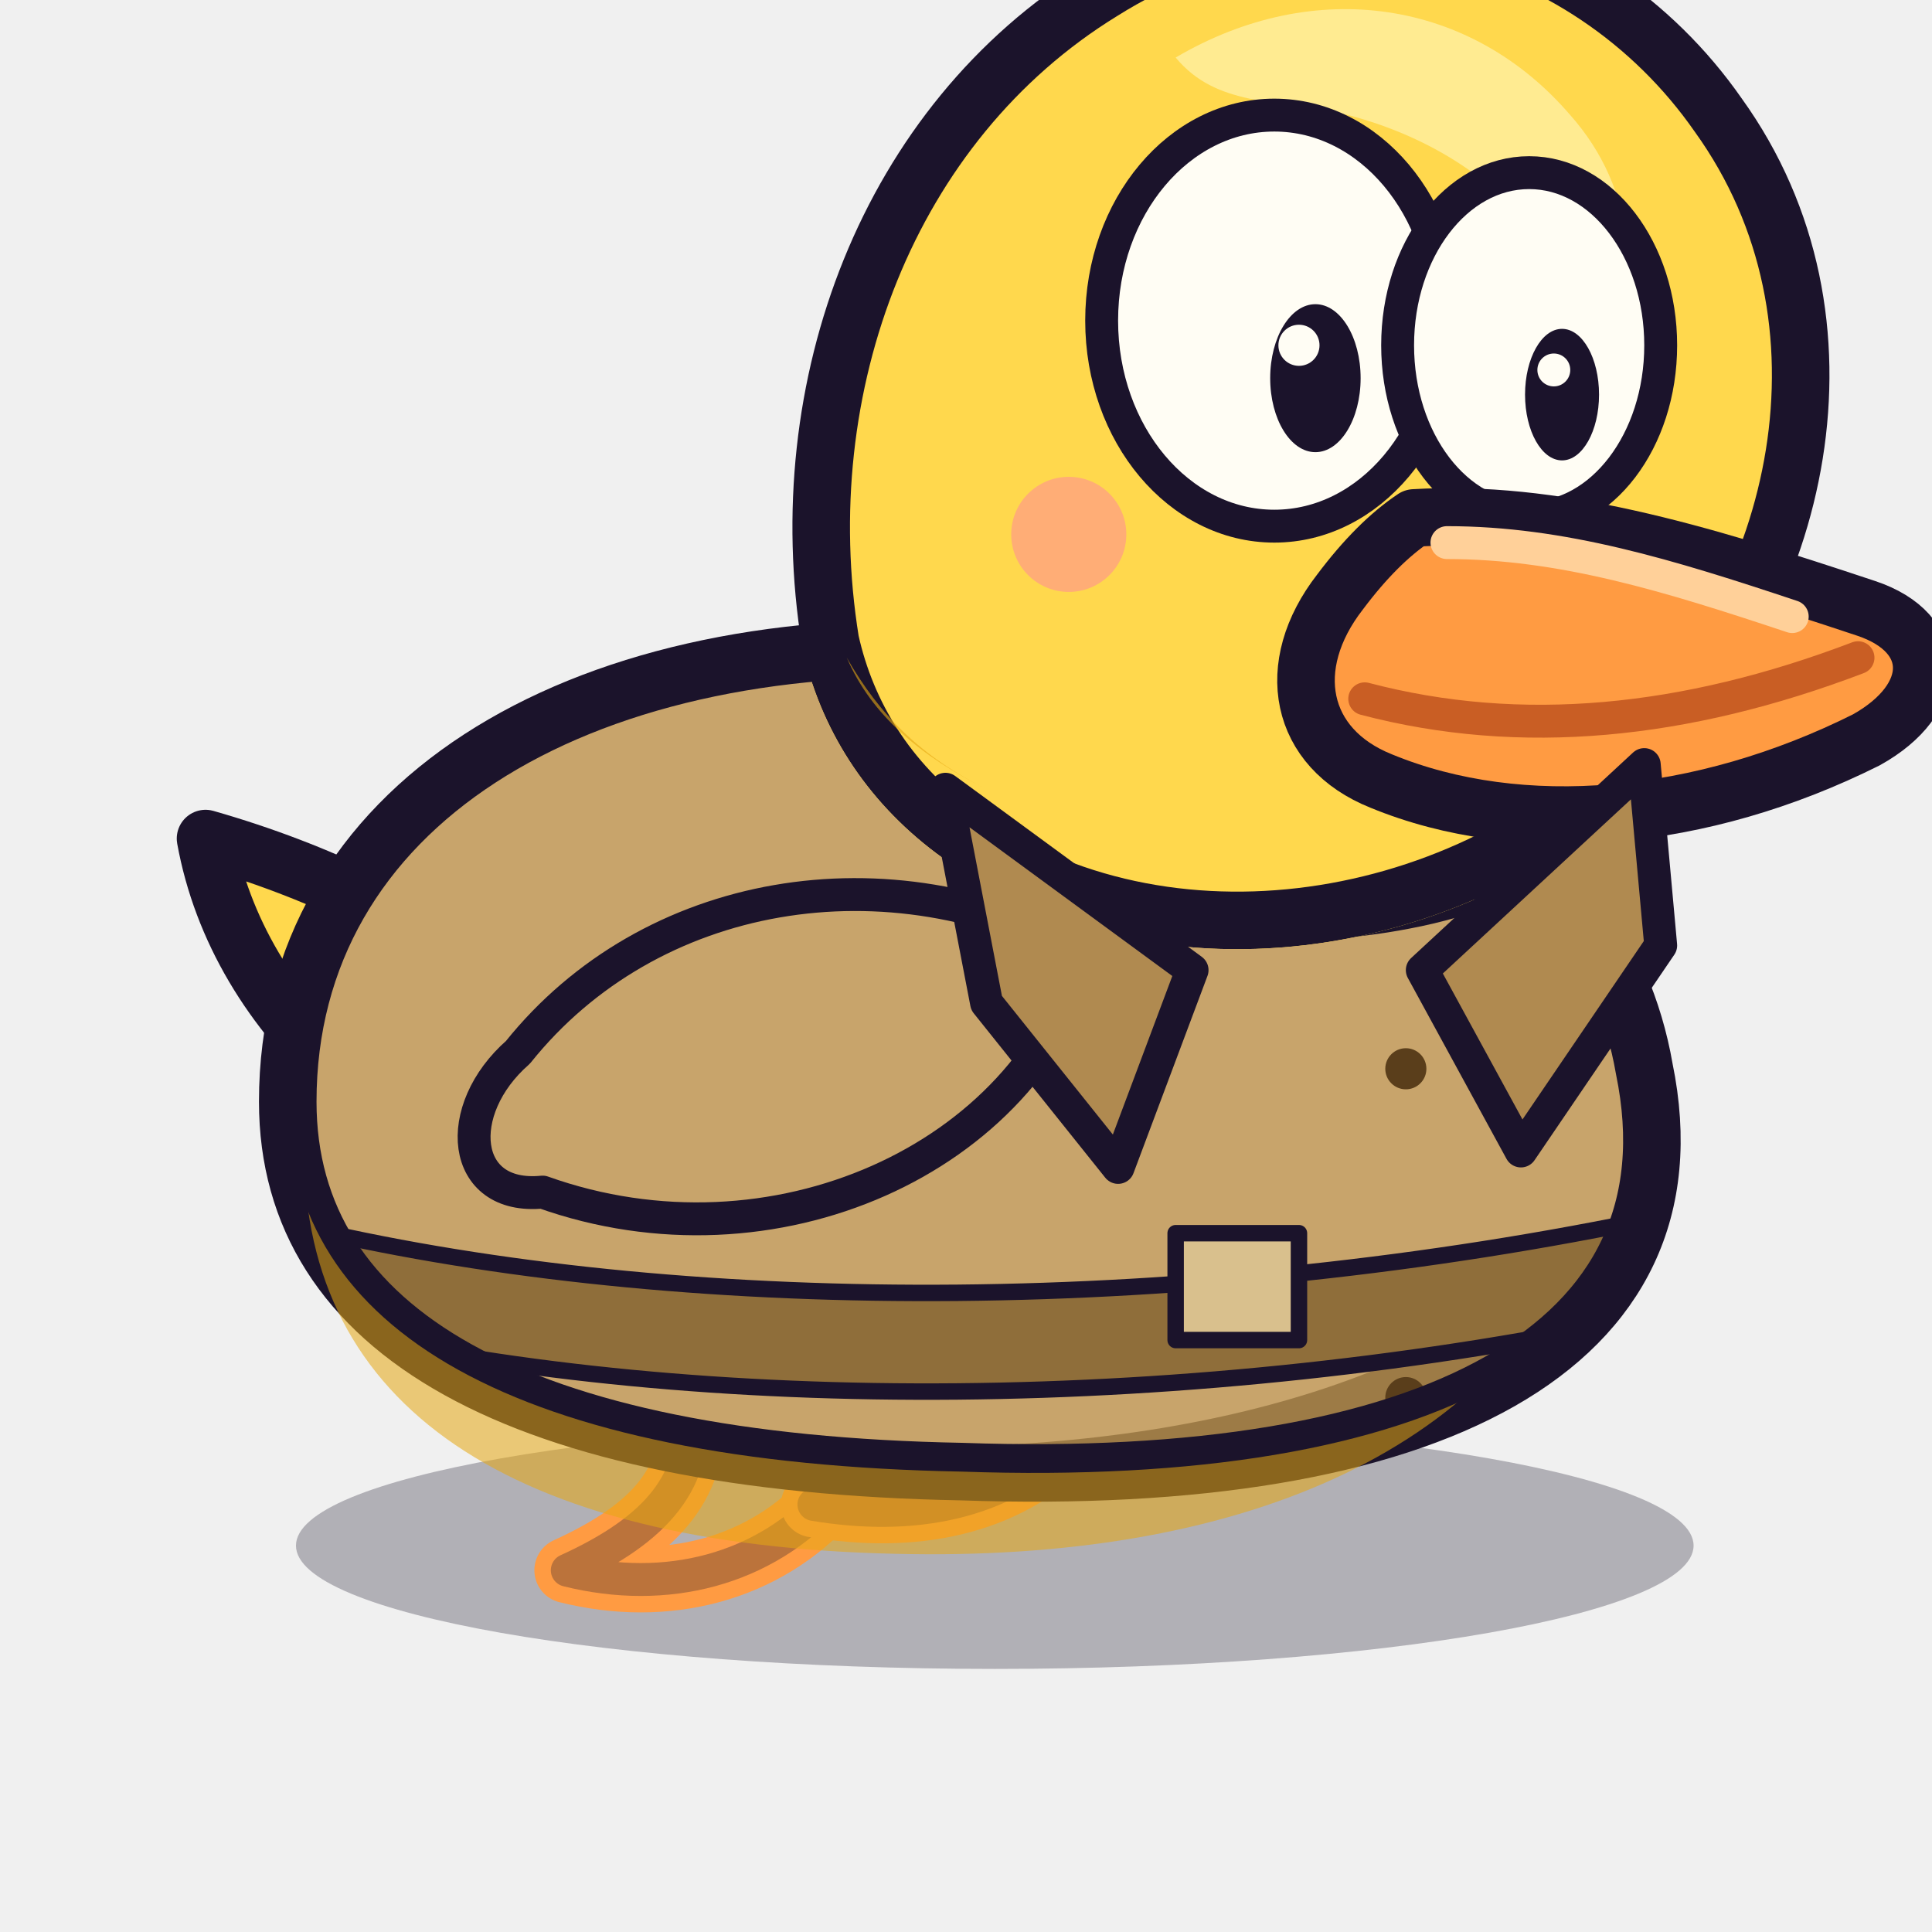
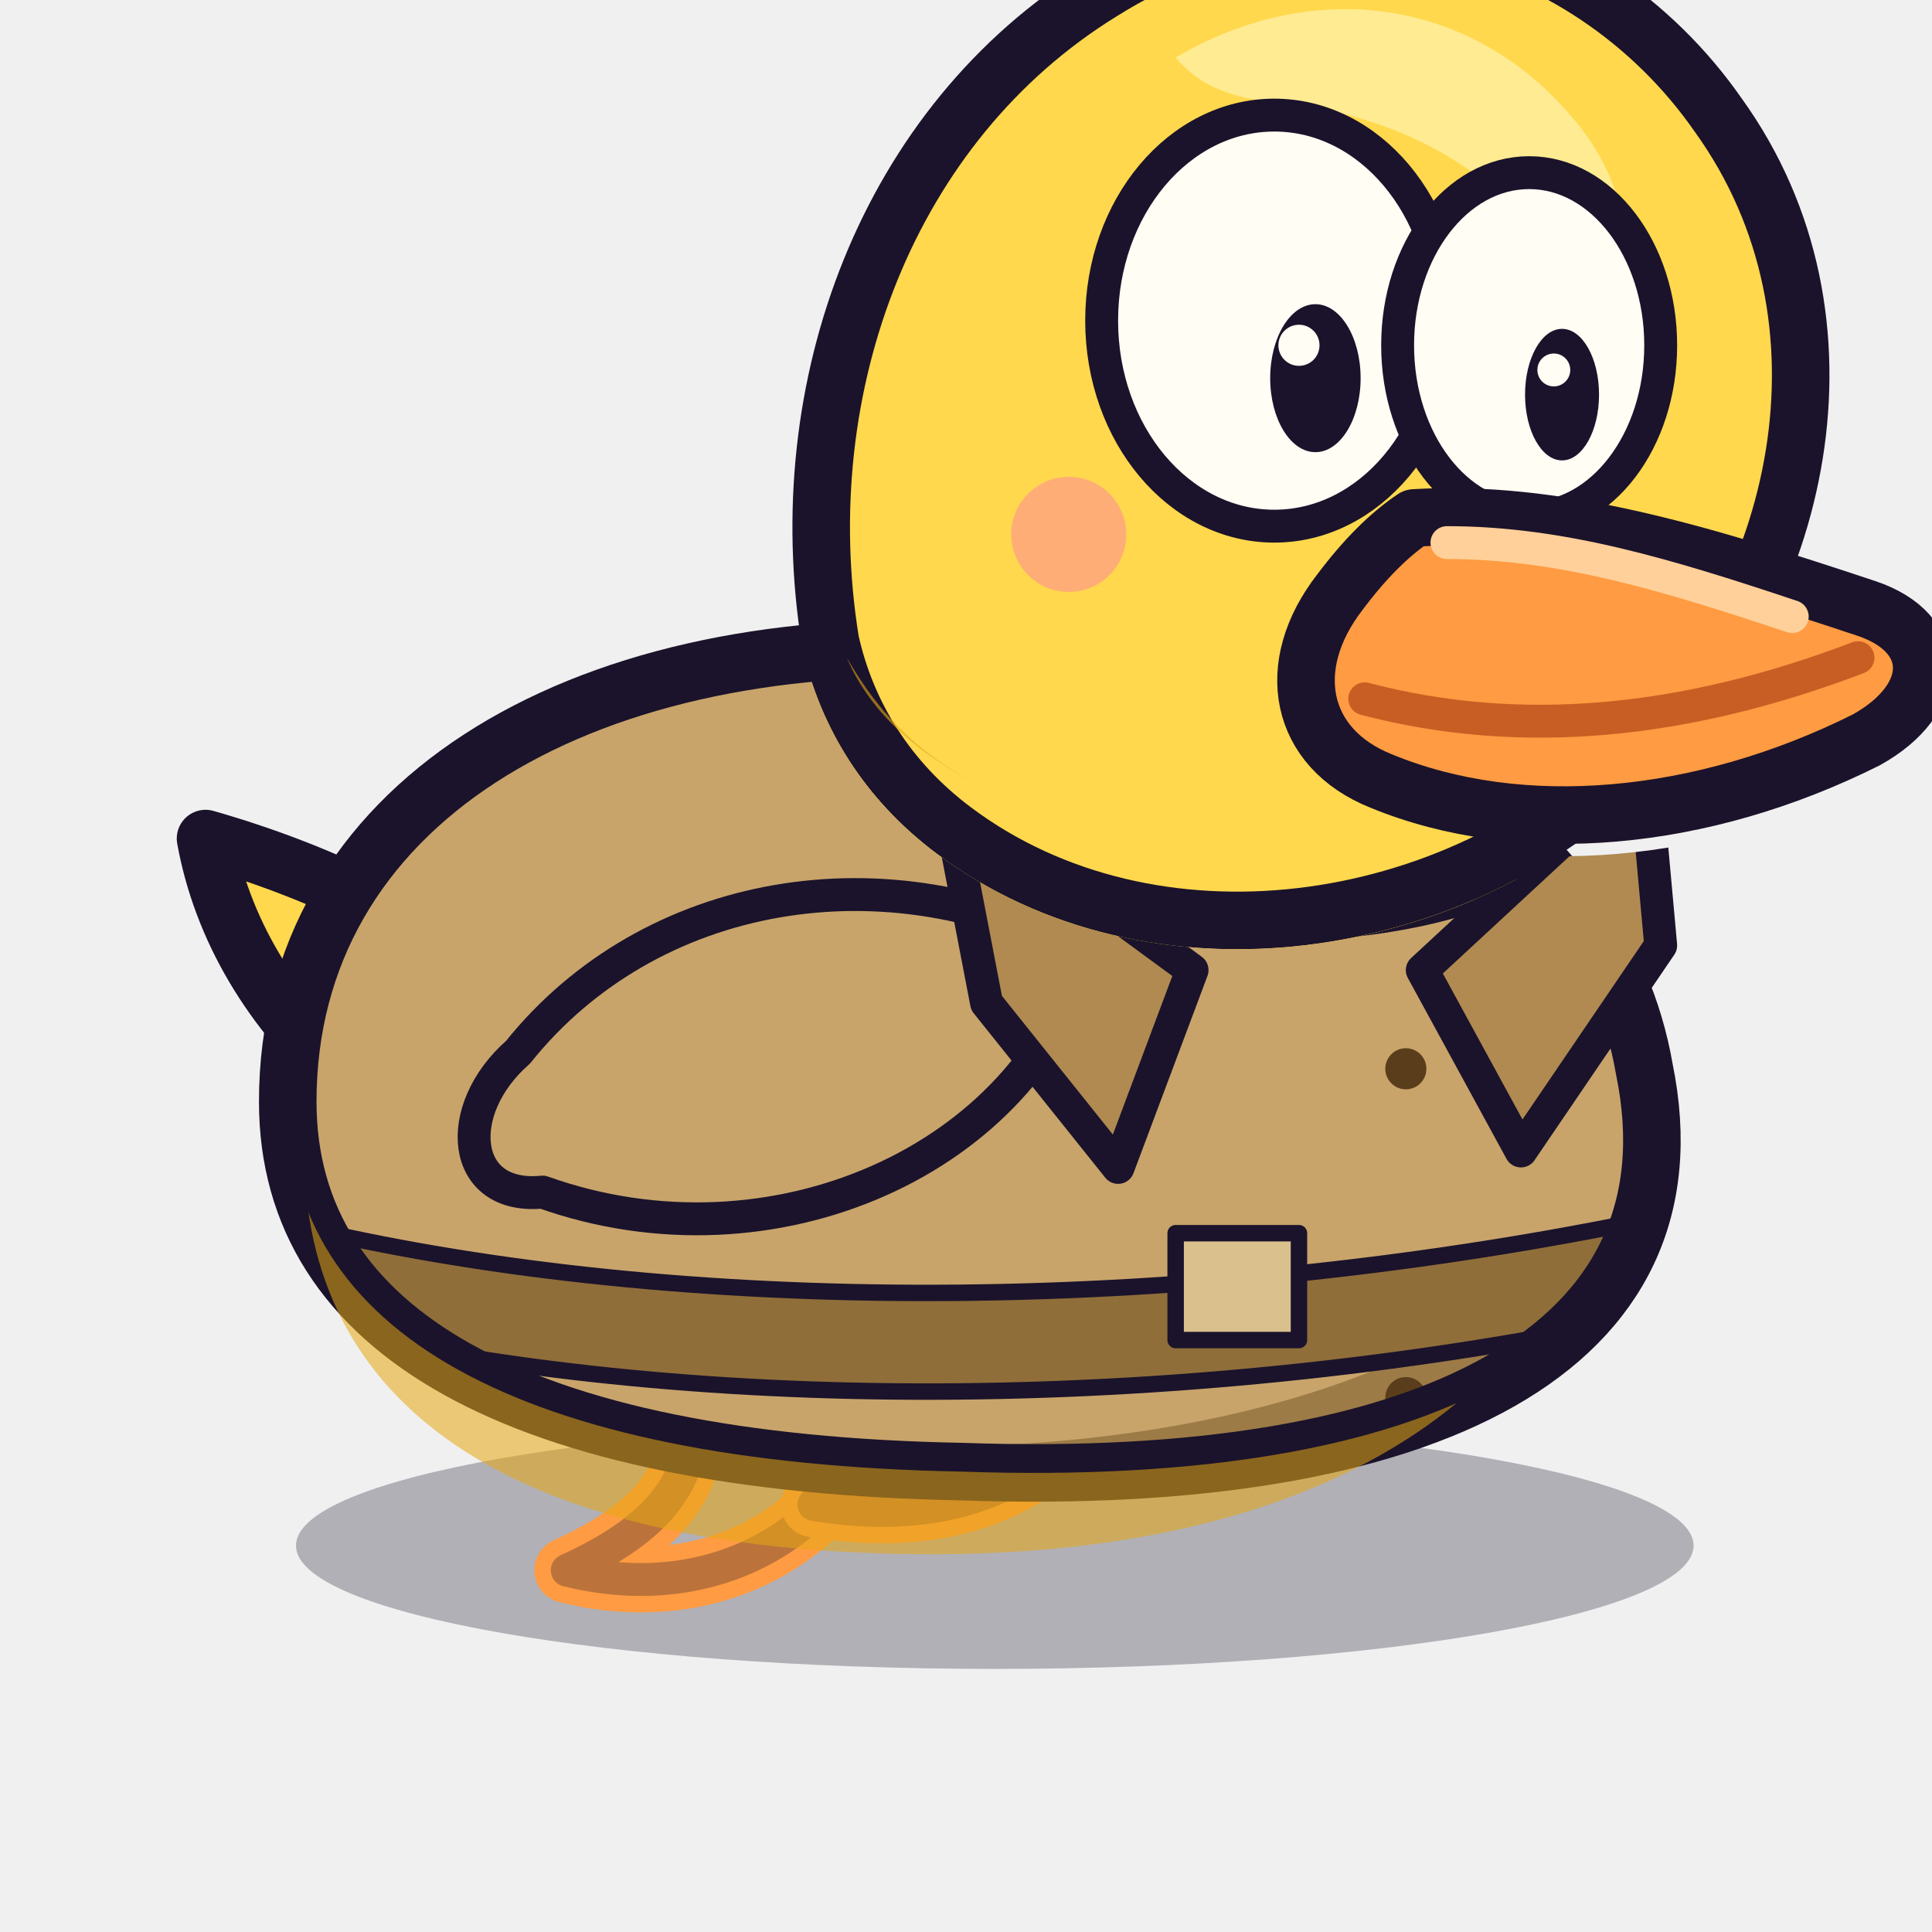
<svg xmlns="http://www.w3.org/2000/svg" viewBox="10 60 470 470" width="100%" height="100%" fill="none">
  <ellipse cx="252" cy="436" rx="170" ry="30" fill="#100A20" opacity="0.28" />
  <path d="M178 402 c2 18 -8 30 -30 40 c24 6 48 0 64 -18" fill="none" stroke="#FF9B42" stroke-width="16" stroke-linecap="round" stroke-linejoin="round" />
  <path d="M178 402 c2 18 -8 30 -30 40 c24 6 48 0 64 -18" fill="none" stroke="#1B132B" stroke-width="8" stroke-linecap="round" stroke-linejoin="round" opacity="0.3" />
  <path d="M238 386 c2 18 -8 30 -30 40 c24 4 46 0 62 -16" fill="none" stroke="#FF9B42" stroke-width="16" stroke-linecap="round" stroke-linejoin="round" />
  <path d="M238 386 c2 18 -8 30 -30 40 c24 4 46 0 62 -16" fill="none" stroke="#1B132B" stroke-width="8" stroke-linecap="round" stroke-linejoin="round" opacity="0.3" />
  <path d="M94 322 c-18 -16 -30 -36 -34 -58 c28 8 52 20 70 34" fill="#FFD84D" stroke="#1B132B" stroke-width="14" stroke-linecap="round" stroke-linejoin="round" />
  <path d="M80 328 c0 -72 70 -114 164 -110 c92 2 156 44 166 102 c14 68 -52 102 -166 98 c-108 -2 -164 -34 -164 -90 Z" fill="#FFD84D" stroke="#1B132B" stroke-width="14" stroke-linejoin="round" />
  <path d="M84 340 c10 42 60 72 150 72 c74 0 134 -20 162 -54 c-22 56 -86 82 -168 80 c-94 -2 -144 -36 -144 -98 Z" fill="#E5A812" opacity="0.55" />
  <path d="M212 216 c-10 -62 14 -126 66 -158 c54 -34 118 -16 150 30 c36 50 20 118 -20 156 c-44 44 -118 54 -166 18 c-16 -12 -26 -28 -30 -46 Z" fill="#FFD84D" stroke="#1B132B" stroke-width="14" stroke-linejoin="round" />
  <path d="M296 74 c34 -20 72 -14 96 14 c16 18 18 42 8 66 c-4 -28 -24 -56 -62 -66 c-18 -4 -32 -2 -42 -14 Z" fill="#FFF1A8" opacity="0.75" />
  <path d="M216 220 c6 14 18 24 34 32 c-16 -8 -26 -18 -34 -32 Z" fill="#E5A812" opacity="0.6" />
  <path d="M136 316 c32 -40 90 -50 138 -24 c-14 50 -76 78 -132 58" fill="#FFF1A8" opacity="0.4" />
  <path d="M136 316 c32 -40 90 -50 138 -24 c-14 50 -76 78 -132 58" fill="none" stroke="#1B132B" stroke-width="8" stroke-linecap="round" stroke-linejoin="round" />
  <circle cx="270" cy="190" r="14" fill="#FF78A8" opacity="0.45" />
  <ellipse cx="320" cy="138" rx="42" ry="50" fill="#FFFDF4" stroke="#1B132B" stroke-width="8" />
  <ellipse cx="330" cy="152" rx="11" ry="18" fill="#1B132B" />
  <circle cx="326" cy="144" r="5" fill="#FFFDF4" />
  <ellipse cx="382" cy="144" rx="32" ry="42" fill="#FFFDF4" stroke="#1B132B" stroke-width="8" />
  <ellipse cx="390" cy="156" rx="9" ry="16" fill="#1B132B" />
  <circle cx="388" cy="150" r="4" fill="#FFFDF4" />
  <path d="M354 186 c34 -2 68 8 110 22 c18 6 18 22 0 32 c-40 20 -84 24 -118 10 c-20 -8 -24 -28 -10 -46 c6 -8 12 -14 18 -18 Z" fill="#FF9B42" stroke="#1B132B" stroke-width="14" stroke-linejoin="round" />
  <path d="M362 192 c28 0 54 8 84 18" stroke="#FFD099" stroke-width="8" stroke-linecap="round" fill="none" />
  <path d="M342 230 c38 10 78 6 120 -10" stroke="#C95E24" stroke-width="8" stroke-linecap="round" fill="none" />
-   <g id="detective">
-     <defs>
-       <mask id="detective-m" maskUnits="userSpaceOnUse" x="-40" y="-80" width="620" height="640">
-         <rect x="-40" y="-80" width="620" height="640" fill="#000" />
-         <path d="M80 328 c0 -72 70 -114 164 -110 c92 2 156 44 166 102 c14 68 -52 102 -166 98 c-108 -2 -164 -34 -164 -90 Z" fill="#fff" />
-         <path d="M212 216 c-10 -62 14 -126 66 -158 c54 -34 118 -16 150 30 c36 50 20 118 -20 156 c-44 44 -118 54 -166 18 c-16 -12 -26 -28 -30 -46 Z" fill="#000" stroke="#000" stroke-width="14" />
-       </mask>
-     </defs>
-     <g mask="url(#detective-m)">
-       <path d="M80 328 c0 -72 70 -114 164 -110 c92 2 156 44 166 102 c14 68 -52 102 -166 98 c-108 -2 -164 -34 -164 -90 Z" fill="#C8A46B" />
-       <path d="M84 340 c10 42 60 72 150 72 c74 0 134 -20 162 -54 c-22 56 -86 82 -168 80 c-94 -2 -144 -36 -144 -98 Z" fill="#8F6E3A" opacity="0.75" />
-       <path d="M300 236 C360 240 404 270 410 312 C390 280 352 258 300 252 Z" fill="#E9D3A6" opacity="0.7" />
-       <path d="M90 360 C180 380 300 380 414 356 L412 380 C300 404 180 404 92 384 Z" fill="#8F6E3A" stroke="#1B132B" stroke-width="4" stroke-linejoin="round" stroke-linecap="round" />
-       <path d="M296 360 h30 v26 h-30 Z" fill="#D9C08D" stroke="#1B132B" stroke-width="4" stroke-linejoin="round" stroke-linecap="round" />
-       <circle cx="352" cy="320" r="5" fill="#5A3E1B" />
-       <circle cx="386" cy="316" r="5" fill="#5A3E1B" />
-       <circle cx="352" cy="400" r="5" fill="#5A3E1B" />
-       <circle cx="386" cy="396" r="5" fill="#5A3E1B" />
-       <path d="M80 328 c0 -72 70 -114 164 -110 c92 2 156 44 166 102 c14 68 -52 102 -166 98 c-108 -2 -164 -34 -164 -90 Z" fill="none" stroke="#1B132B" stroke-width="14" />
-       <path d="M222 236 C250 274 300 292 352 282 C384 276 404 260 414 238" fill="none" stroke="#1B132B" stroke-width="8" stroke-linecap="round" stroke-linejoin="round" />
+   <defs>
+     <mask id="outfit-face-clear" maskUnits="userSpaceOnUse" x="-40" y="-80" width="620" height="640">
+       <rect x="-40" y="-80" width="620" height="640" fill="#fff" />
+       <path d="M212 216 c-10 -62 14 -126 66 -158 c54 -34 118 -16 150 30 c36 50 20 118 -20 156 c-44 44 -118 54 -166 18 c-16 -12 -26 -28 -30 -46 Z" fill="#000" stroke="#000" stroke-width="14" />
+       <path d="M354 186 c34 -2 68 8 110 22 c18 6 18 22 0 32 c-40 20 -84 24 -118 10 c-20 -8 -24 -28 -10 -46 c6 -8 12 -14 18 -18 Z" fill="#000" stroke="#000" stroke-width="20" />
+     </mask>
+   </defs>
+   <g mask="url(#outfit-face-clear)">
+     <g id="detective">
+       <defs>
+         <mask id="detective-m" maskUnits="userSpaceOnUse" x="-40" y="-80" width="620" height="640">
+           <rect x="-40" y="-80" width="620" height="640" fill="#000" />
+           <path d="M80 328 c0 -72 70 -114 164 -110 c92 2 156 44 166 102 c14 68 -52 102 -166 98 c-108 -2 -164 -34 -164 -90 Z" fill="#fff" />
+           <path d="M212 216 c-10 -62 14 -126 66 -158 c54 -34 118 -16 150 30 c36 50 20 118 -20 156 c-44 44 -118 54 -166 18 c-16 -12 -26 -28 -30 -46 Z" fill="#000" stroke="#000" stroke-width="14" />
+         </mask>
+       </defs>
+       <g mask="url(#detective-m)">
+         <path d="M80 328 c0 -72 70 -114 164 -110 c92 2 156 44 166 102 c14 68 -52 102 -166 98 c-108 -2 -164 -34 -164 -90 Z" fill="#C8A46B" />
+         <path d="M84 340 c10 42 60 72 150 72 c74 0 134 -20 162 -54 c-22 56 -86 82 -168 80 c-94 -2 -144 -36 -144 -98 Z" fill="#8F6E3A" opacity="0.75" />
+         <path d="M300 236 C360 240 404 270 410 312 C390 280 352 258 300 252 Z" fill="#E9D3A6" opacity="0.7" />
+         <path d="M90 360 C180 380 300 380 414 356 L412 380 C300 404 180 404 92 384 Z" fill="#8F6E3A" stroke="#1B132B" stroke-width="4" stroke-linejoin="round" stroke-linecap="round" />
+         <path d="M296 360 h30 v26 h-30 Z" fill="#D9C08D" stroke="#1B132B" stroke-width="4" stroke-linejoin="round" stroke-linecap="round" />
+         <circle cx="352" cy="320" r="5" fill="#5A3E1B" />
+         <circle cx="386" cy="316" r="5" fill="#5A3E1B" />
+         <circle cx="352" cy="400" r="5" fill="#5A3E1B" />
+         <circle cx="386" cy="396" r="5" fill="#5A3E1B" />
+         <path d="M80 328 c0 -72 70 -114 164 -110 c92 2 156 44 166 102 c14 68 -52 102 -166 98 c-108 -2 -164 -34 -164 -90 Z" fill="none" stroke="#1B132B" stroke-width="14" />
+         <path d="M222 236 C250 274 300 292 352 282 C384 276 404 260 414 238" fill="none" stroke="#1B132B" stroke-width="8" stroke-linecap="round" stroke-linejoin="round" />
+       </g>
+       <path d="M136 316 c32 -40 90 -50 138 -24 c-14 50 -76 78 -132 58 C122 352 120 330 136 316 Z" fill="#C8A46B" stroke="#1B132B" stroke-width="8" stroke-linejoin="round" stroke-linecap="round" />
+       <path d="M240 252 L300 296 L282 344 L250 304 Z" fill="#B08A50" stroke="#1B132B" stroke-width="8" stroke-linejoin="round" stroke-linecap="round" />
+       <path d="M410 246 L356 296 L380 340 L414 290 Z" fill="#B08A50" stroke="#1B132B" stroke-width="8" stroke-linejoin="round" stroke-linecap="round" />
    </g>
-     <path d="M136 316 c32 -40 90 -50 138 -24 c-14 50 -76 78 -132 58 C122 352 120 330 136 316 Z" fill="#C8A46B" stroke="#1B132B" stroke-width="8" stroke-linejoin="round" stroke-linecap="round" />
-     <path d="M240 252 L300 296 L282 344 L250 304 Z" fill="#B08A50" stroke="#1B132B" stroke-width="8" stroke-linejoin="round" stroke-linecap="round" />
-     <path d="M410 246 L356 296 L380 340 L414 290 Z" fill="#B08A50" stroke="#1B132B" stroke-width="8" stroke-linejoin="round" stroke-linecap="round" />
  </g>
</svg>
